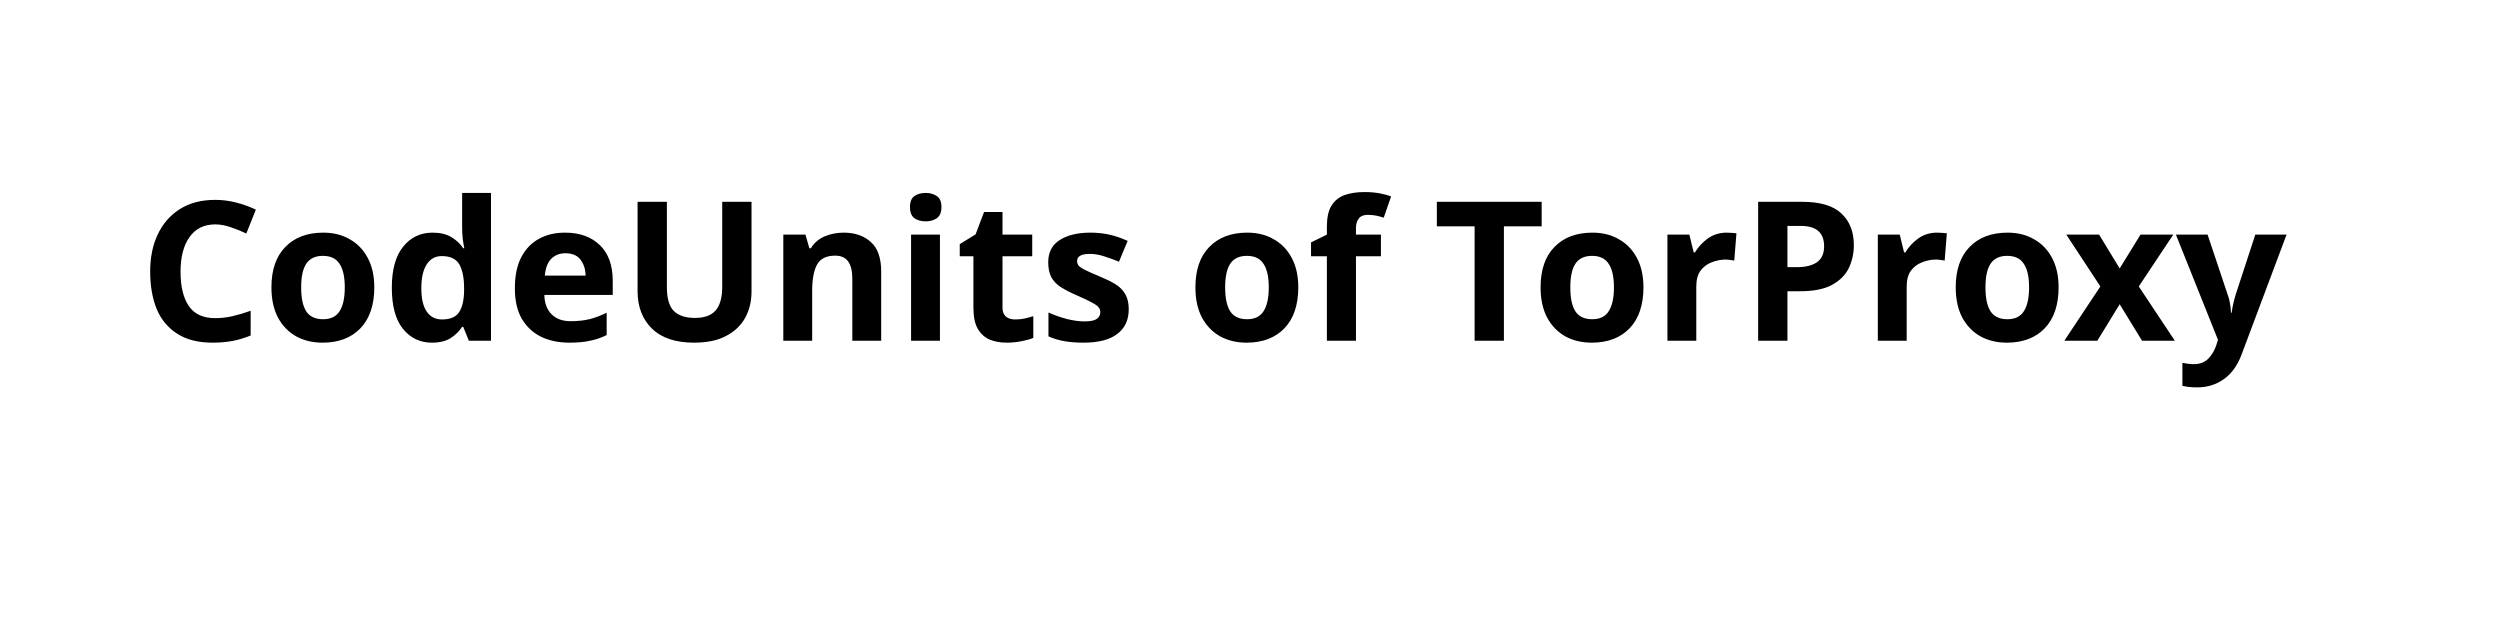
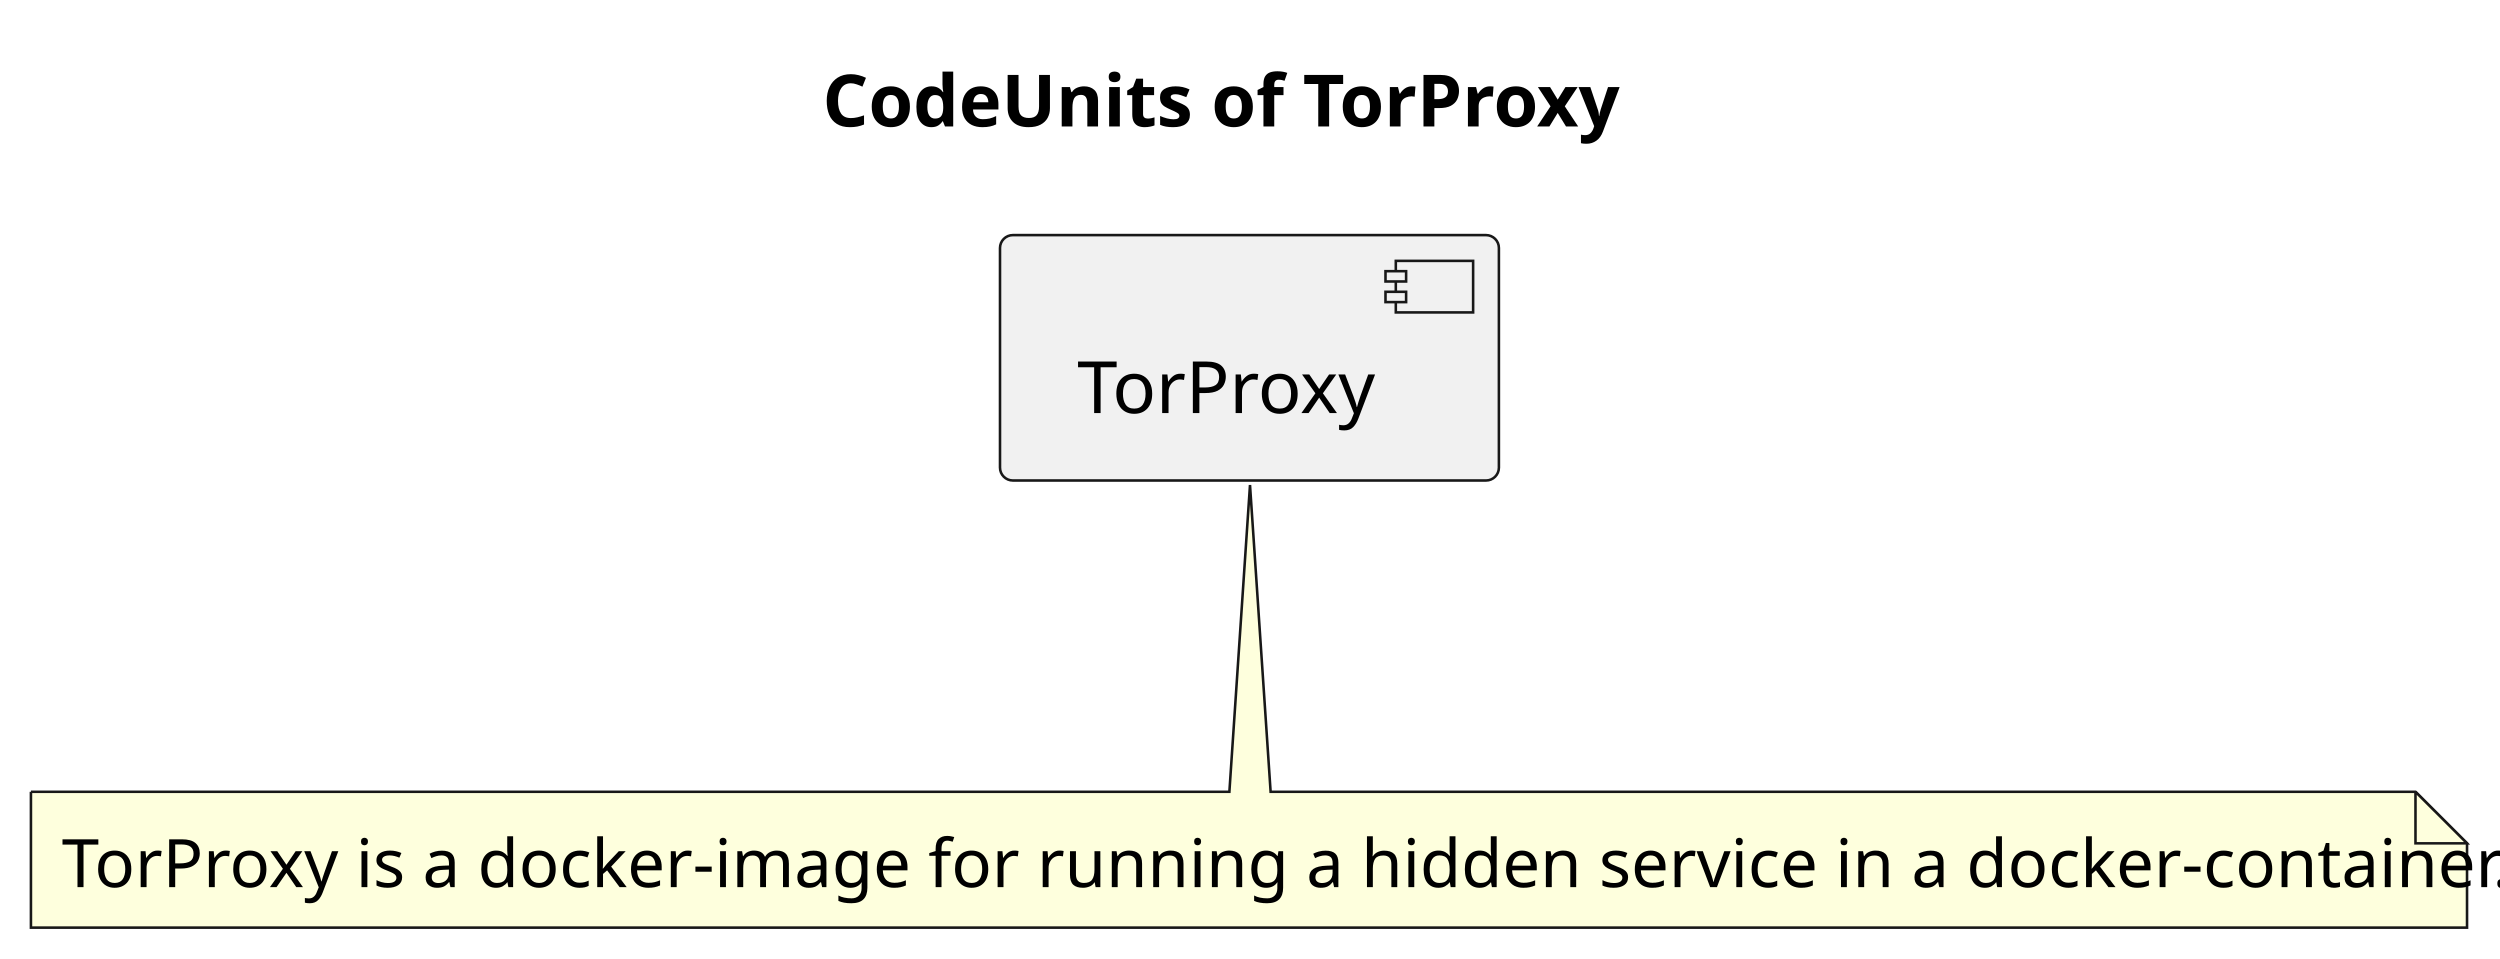
- <svg xmlns="http://www.w3.org/2000/svg" contentStyleType="text/css" data-diagram-type="CLASS" height="45px" preserveAspectRatio="none" style="width:180px;height:45px;background:#FFFFFF;" version="1.1" viewBox="0 0 180 45" width="180px" zoomAndPan="magnify">
+ <svg xmlns="http://www.w3.org/2000/svg" contentStyleType="text/css" data-diagram-type="DESCRIPTION" height="186px" preserveAspectRatio="none" style="width:485px;height:186px;background:#FFFFFF;" version="1.1" viewBox="0 0 485 186" width="485px" zoomAndPan="magnify">
  <defs />
  <g>
    <g class="title" data-source-line="1">
-       <text fill="#000000" font-family="sans-serif" font-size="14" font-weight="bold" lengthAdjust="spacing" textLength="152.455" x="10" y="24.533">CodeUnits of TorProxy</text>
+       <text fill="#000000" font-family="sans-serif" font-size="14" font-weight="bold" lengthAdjust="spacing" textLength="152.455" x="159.575" y="24.533">CodeUnits of TorProxy</text>
+     </g>
+     <g class="entity" data-entity="TorProxy" data-source-line="3" data-uid="ent0002" id="entity_TorProxy">
+       <rect fill="#F1F1F1" height="47.609" rx="2.5" ry="2.5" style="stroke:#181818;stroke-width:0.5;" width="96.786" x="194" y="45.609" />
+       <rect fill="#F1F1F1" height="10" style="stroke:#181818;stroke-width:0.5;" width="15" x="270.786" y="50.609" />
+       <rect fill="#F1F1F1" height="2" style="stroke:#181818;stroke-width:0.5;" width="4" x="268.786" y="52.609" />
+       <rect fill="#F1F1F1" height="2" style="stroke:#181818;stroke-width:0.5;" width="4" x="268.786" y="56.609" />
+       <text fill="#000000" font-family="sans-serif" font-size="14" lengthAdjust="spacing" textLength="56.786" x="209" y="80.143">TorProxy</text>
+     </g>
+     <g class="entity" data-entity="TorProxyNote" data-source-line="5" data-uid="ent0003" id="entity_TorProxyNote">
+       <path d="M6,153.609 L6,179.961 A0,0 0 0 0 6,179.961 L478.604,179.961 A0,0 0 0 0 478.604,179.961 L478.604,163.609 L468.604,153.609 L246.5,153.609 L242.5,94.089 L238.5,153.609 L6,153.609 A0,0 0 0 0 6,153.609" fill="#FEFFDD" style="stroke:#181818;stroke-width:0.5;" />
+       <path d="M468.604,153.609 L468.604,163.609 L478.604,163.609 L468.604,153.609" fill="#FEFFDD" style="stroke:#181818;stroke-width:0.5;" />
+       <text fill="#000000" font-family="sans-serif" font-size="13" lengthAdjust="spacing" textLength="451.604" x="12" y="172.105">TorProxy is a docker-image for running a hidden service in a docker-container.</text>
    </g>
  </g>
</svg>
